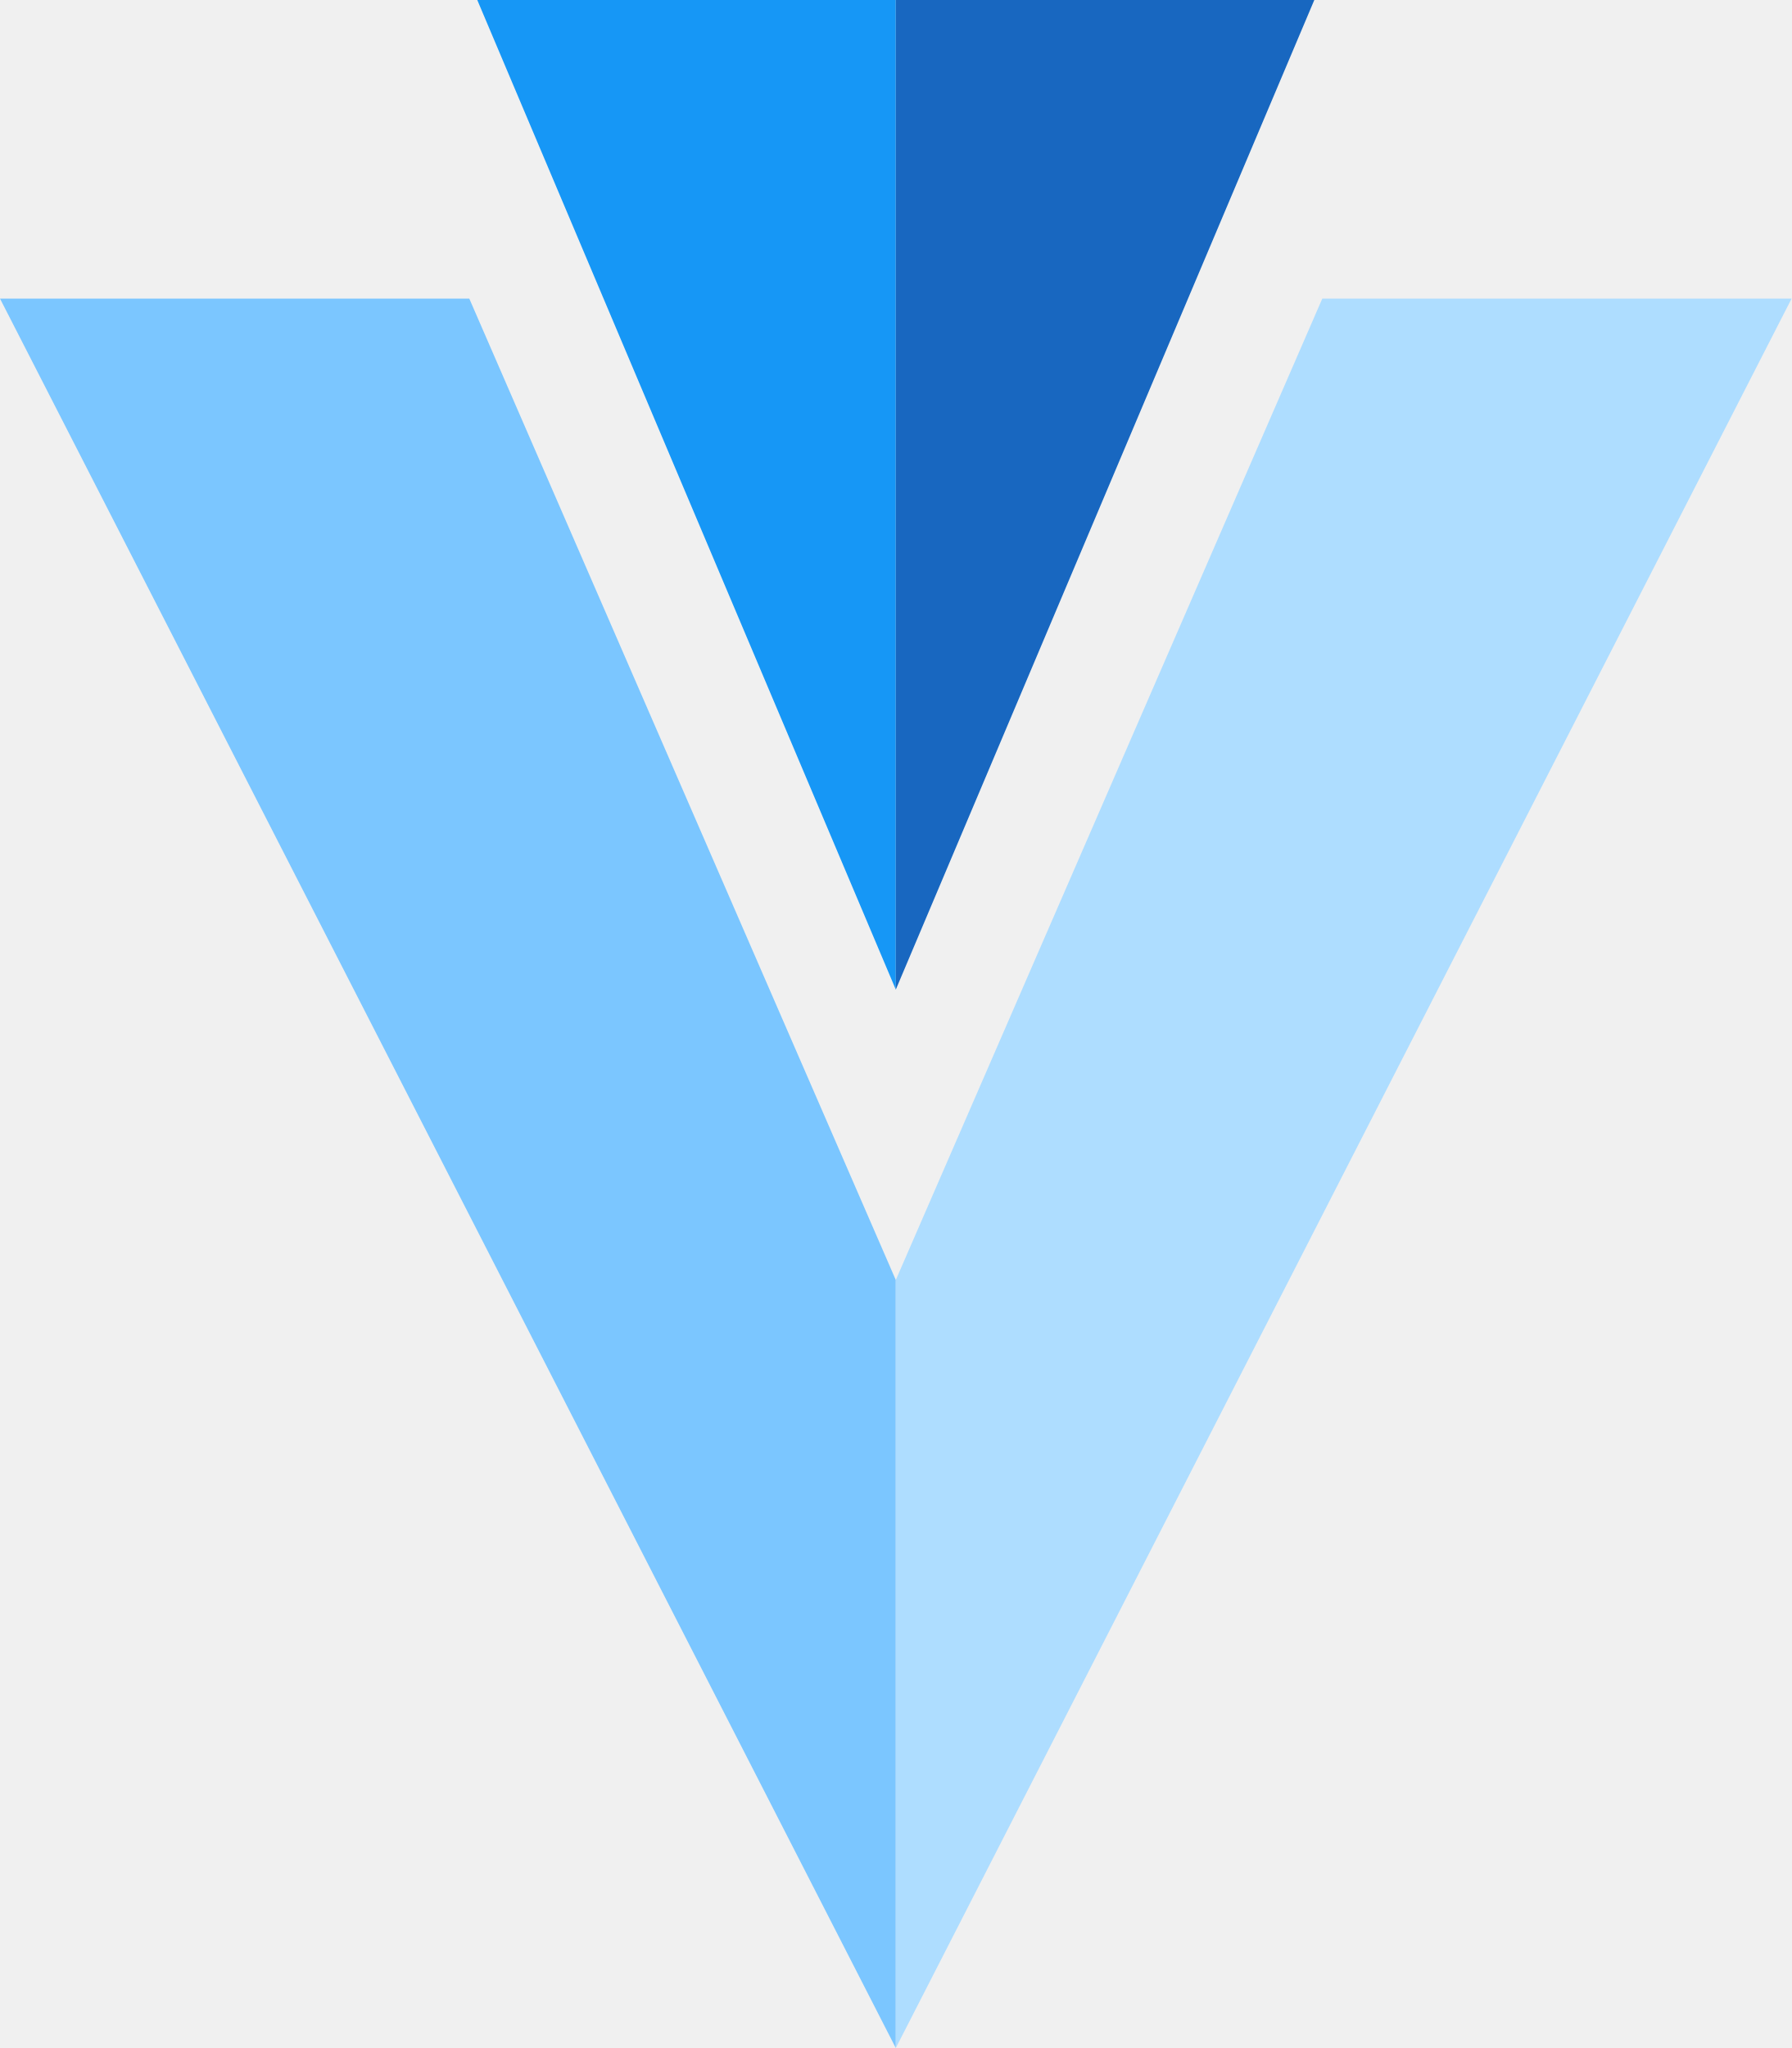
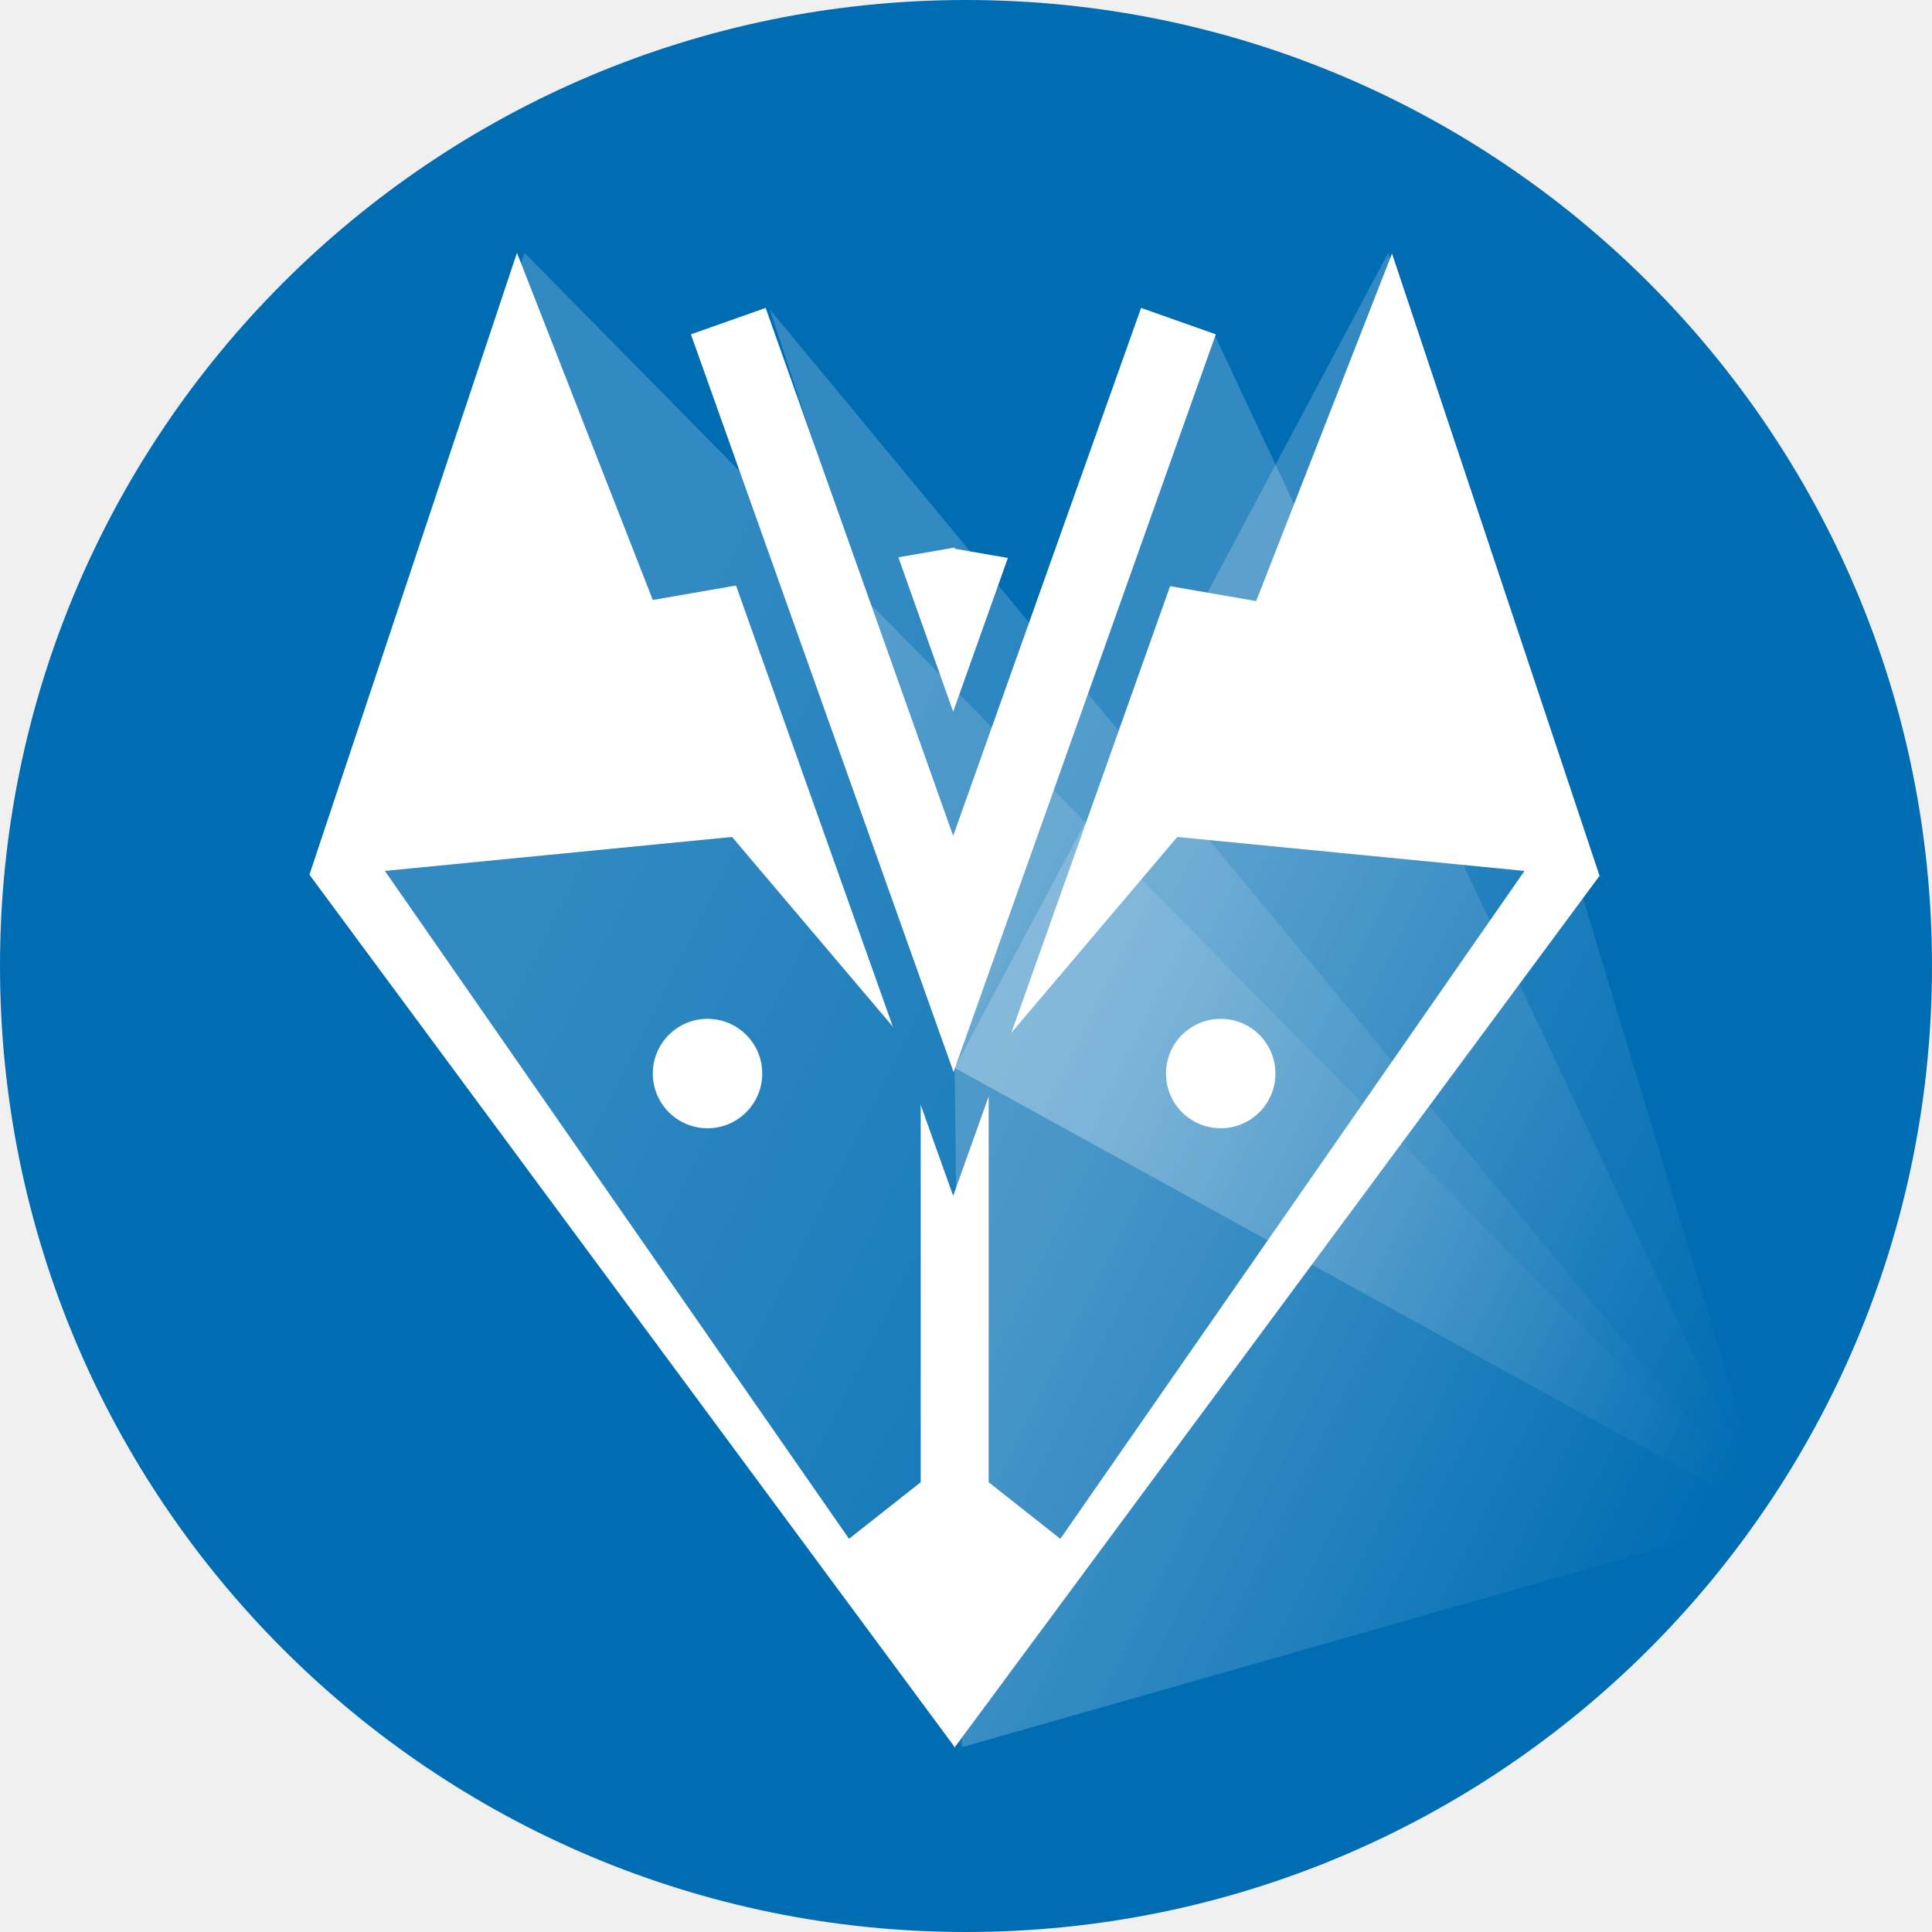
- <svg xmlns="http://www.w3.org/2000/svg" id="Layer_1" data-name="Layer 1" viewBox="0 0 87.5 100">
-   <defs>
-     <style>.cls-1{fill:#1697f6;}.cls-2{fill:#7bc6ff;}.cls-3{fill:#1867c0;}.cls-4{fill:#aeddff;}</style>
-   </defs>
-   <polyline class="cls-1" points="43.75 0 23.31 0 43.75 48.32" />
-   <polygon class="cls-2" points="43.75 62.5 43.75 100 0 14.58 22.92 14.58 43.75 62.5" />
-   <polyline class="cls-3" points="43.75 0 64.19 0 43.75 48.32" />
-   <polygon class="cls-4" points="64.58 14.58 87.5 14.58 43.75 100 43.75 62.5 64.58 14.58" />
+ <svg xmlns="http://www.w3.org/2000/svg" version="1.1" x="0px" y="0px" viewBox="0 0 512 512" style="enable-background:new 0 0 512 512;" xml:space="preserve">
+   <style type="text/css">
+ 	.st0{fill:#006DB3;}
+ 	.st1{fill:#FFFFFF;}
+ 	.st2{display:none;opacity:0.32;fill:#FFFFFF;}
+ 	.st3{opacity:0.2;fill:url(#SVGID_1_);}
+ 	.st4{opacity:0.2;fill:url(#SVGID_2_);}
+ 	.st5{opacity:0.2;fill:url(#SVGID_3_);}
+ 	.st6{opacity:0.2;fill:url(#SVGID_4_);}
+ </style>
+   <g id="Layer_1">
+     <g>
+       <circle class="st0" cx="256" cy="256" r="256" />
+     </g>
+     <path class="st1" d="M27,426" />
+   </g>
+   <g id="Layer_2">
+     <g>
+       <polyline class="st1" points="253,463 82,231.8 137,67 173,159 253,145.1   " />
+       <polyline class="st1" points="252.9,463.2 423.9,232.1 368.9,67.2 332.9,159.3 252.9,145.4   " />
+     </g>
+     <g>
+       <polygon class="st0" points="102,230.8 225,407.8 244,392.8 244,280.8 194,221.8   " />
+       <polygon class="st0" points="404,230.8 281,407.8 262,392.8 262,280.8 312,221.8   " />
+     </g>
+     <circle class="st1" cx="187.5" cy="284.5" r="14.5" />
+     <circle class="st1" cx="323.5" cy="284.5" r="14.5" />
+     <g>
+       <polygon class="st1" points="176.1,85.3 206.2,74.6 252.6,205.1 299,74.6 329.2,85.3 252.6,300.6   " />
+       <path class="st0" d="M302.4,81.6l19.8,7l-69.5,195.5L183.1,88.6l19.8-7l49.7,139.9L302.4,81.6 M209.6,67.5l-10.4,3.7l-19.8,7    l-10.4,3.7l3.7,10.4l69.5,195.5l10.4,29.1l10.4-29.1l69.5-195.5l3.7-10.4l-10.4-3.7l-19.8-7l-10.4-3.7L292,77.9l-39.4,110.7    L213.3,77.9L209.6,67.5L209.6,67.5z" />
+     </g>
+   </g>
+   <g id="Layer_3">
+     <polygon class="st2" points="137.5,66.5 376.6,296 511.5,425.5 253,463 89,230  " />
+     <linearGradient id="SVGID_1_" gradientUnits="userSpaceOnUse" x1="105.475" y1="219.456" x2="450.158" y2="390.974">
+       <stop offset="7.975601e-02" style="stop-color:#FFFFFF" />
+       <stop offset="1" style="stop-color:#FFFFFF;stop-opacity:0" />
+     </linearGradient>
+     <polygon class="st3" points="139,67 469,402 255,463 84,232  " />
+     <linearGradient id="SVGID_2_" gradientUnits="userSpaceOnUse" x1="195.466" y1="171.82" x2="489.863" y2="318.315">
+       <stop offset="7.975601e-02" style="stop-color:#FFFFFF" />
+       <stop offset="1" style="stop-color:#FFFFFF;stop-opacity:0" />
+     </linearGradient>
+     <polygon class="st4" points="204,82 469,402 253,283 226,149  " />
+     <linearGradient id="SVGID_3_" gradientUnits="userSpaceOnUse" x1="294.852" y1="195.416" x2="504.946" y2="299.962">
+       <stop offset="7.975601e-02" style="stop-color:#FFFFFF" />
+       <stop offset="1" style="stop-color:#FFFFFF;stop-opacity:0" />
+     </linearGradient>
+     <polygon class="st5" points="322,89 469,402 469,402 253,283  " />
+     <linearGradient id="SVGID_4_" gradientUnits="userSpaceOnUse" x1="290.584" y1="254.614" x2="481.569" y2="349.651">
+       <stop offset="7.975601e-02" style="stop-color:#FFFFFF" />
+       <stop offset="1" style="stop-color:#FFFFFF;stop-opacity:0" />
+     </linearGradient>
+     <polygon class="st6" points="367.9,67 469,402 255,463 253,283  " />
+   </g>
</svg>
